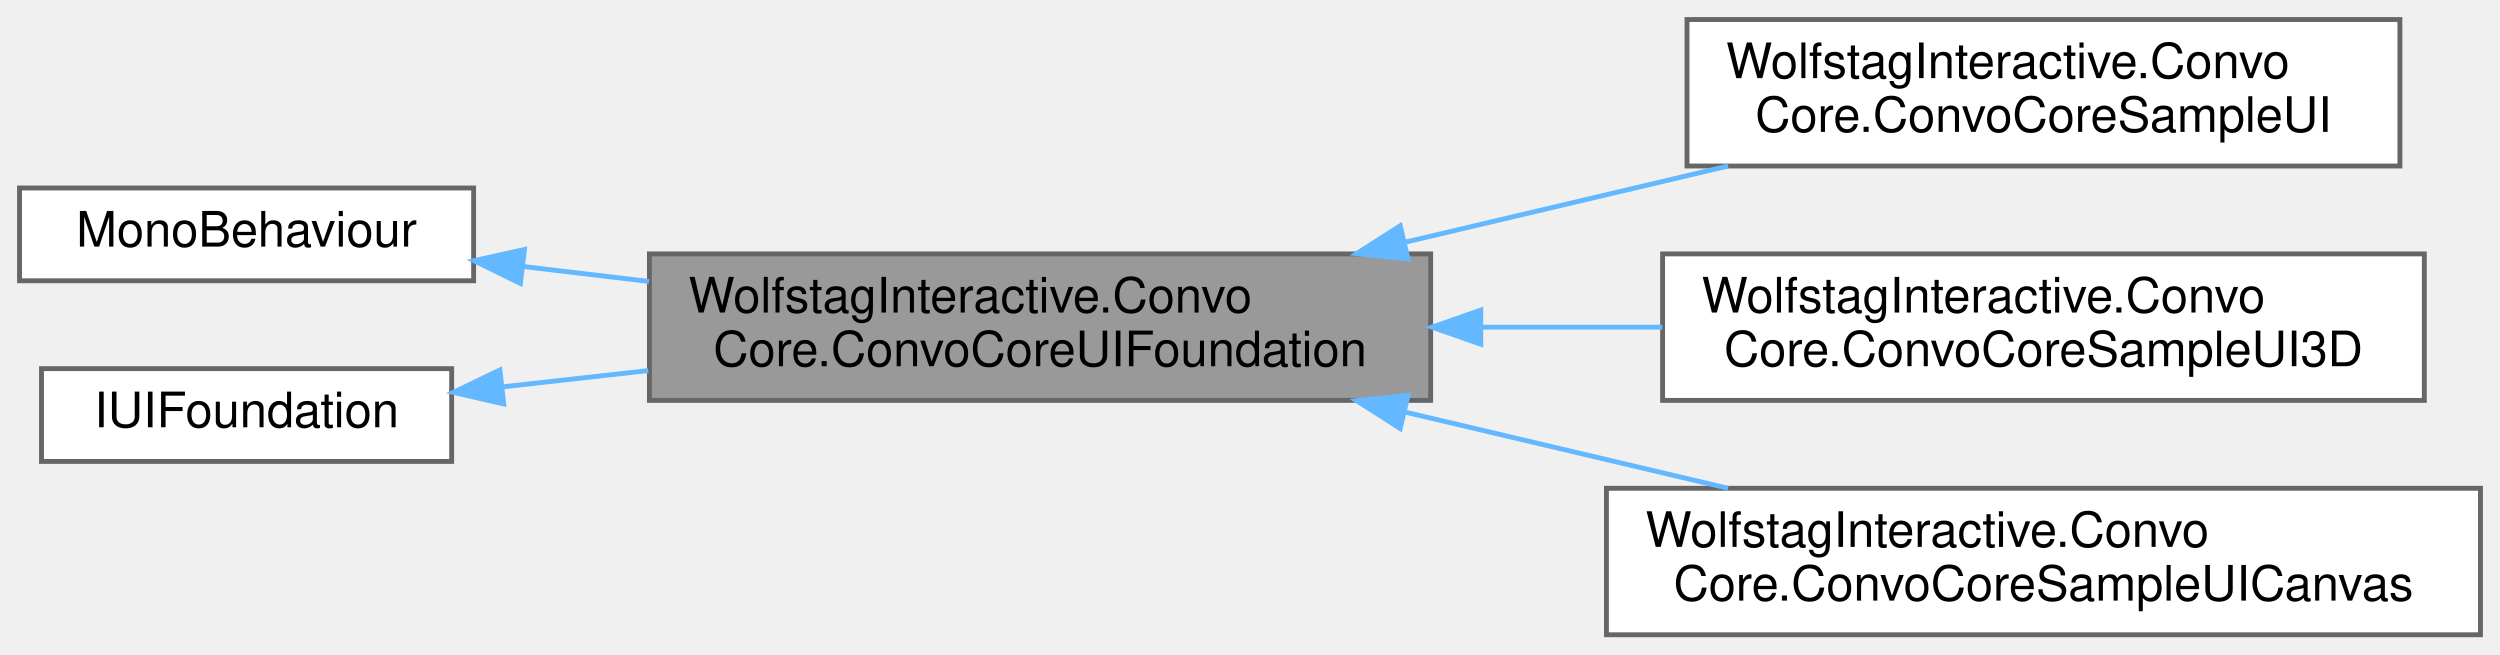
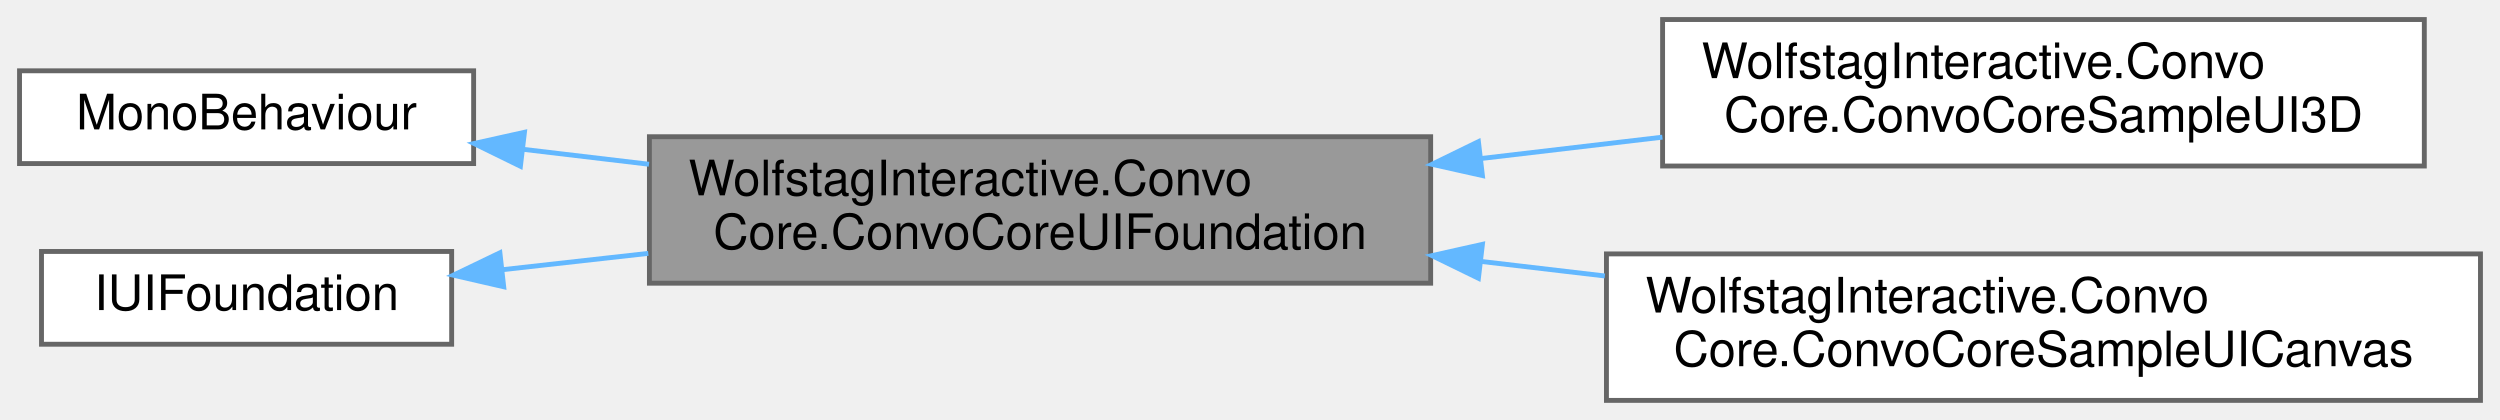
- <svg xmlns="http://www.w3.org/2000/svg" xmlns:xlink="http://www.w3.org/1999/xlink" width="512pt" height="134pt" viewBox="0.00 0.00 512.00 134.00">
-   <g id="graph0" class="graph" transform="scale(1 1) rotate(0) translate(4 130)">
+ <svg xmlns="http://www.w3.org/2000/svg" xmlns:xlink="http://www.w3.org/1999/xlink" width="512pt" height="86pt" viewBox="0.00 0.00 512.00 86.00">
+   <g id="graph0" class="graph" transform="scale(1 1) rotate(0) translate(4 82)">
    <g id="Node000001" class="node">
      <g id="a_Node000001">
        <a xlink:title="Used as a basis of any UI that can be assigned in the inspector that includes all the base functions ...">
-           <polygon fill="#999999" stroke="#666666" points="289,-78 129,-78 129,-48 289,-48 289,-78" />
-           <text text-anchor="start" x="137" y="-66" font-family="Helvetica,sans-Serif" font-size="10.00">WolfstagInteractive.Convo</text>
-           <text text-anchor="middle" x="209" y="-55" font-family="Helvetica,sans-Serif" font-size="10.00">Core.ConvoCoreUIFoundation</text>
+           <polygon fill="#999999" stroke="#666666" points="289,-54 129,-54 129,-24 289,-24 289,-54" />
+           <text text-anchor="start" x="137" y="-42" font-family="Helvetica,sans-Serif" font-size="10.00">WolfstagInteractive.Convo</text>
+           <text text-anchor="middle" x="209" y="-31" font-family="Helvetica,sans-Serif" font-size="10.00">Core.ConvoCoreUIFoundation</text>
        </a>
      </g>
    </g>
    <g id="Node000004" class="node">
      <g id="a_Node000004">
-         <a xlink:href="classWolfstagInteractive_1_1ConvoCore_1_1ConvoCoreSampleUI.html" target="_top" xlink:title="Legacy monolithic sample UI.">
-           <polygon fill="white" stroke="#666666" points="487.5,-126 341.5,-126 341.5,-96 487.5,-96 487.5,-126" />
-           <text text-anchor="start" x="349.5" y="-114" font-family="Helvetica,sans-Serif" font-size="10.00">WolfstagInteractive.Convo</text>
-           <text text-anchor="middle" x="414.5" y="-103" font-family="Helvetica,sans-Serif" font-size="10.00">Core.ConvoCoreSampleUI</text>
-         </a>
-       </g>
-     </g>
-     <g id="edge3_Node000001_Node000004" class="edge">
-       <g id="a_edge3_Node000001_Node000004">
-         <a xlink:title=" ">
-           <path fill="none" stroke="#63b8ff" d="M283.65,-80.37C305.35,-85.49 328.89,-91.04 349.9,-96" />
-           <polygon fill="#63b8ff" stroke="#63b8ff" points="284.37,-76.95 273.83,-78.06 282.76,-83.76 284.37,-76.95" />
-         </a>
-       </g>
-     </g>
-     <g id="Node000005" class="node">
-       <g id="a_Node000005">
        <a xlink:href="classWolfstagInteractive_1_1ConvoCore_1_1ConvoCoreSampleUI3D.html" target="_top" xlink:title="World-space dialogue UI for 3D character conversations.">
          <polygon fill="white" stroke="#666666" points="492.5,-78 336.5,-78 336.5,-48 492.5,-48 492.5,-78" />
          <text text-anchor="start" x="344.5" y="-66" font-family="Helvetica,sans-Serif" font-size="10.00">WolfstagInteractive.Convo</text>
          <text text-anchor="middle" x="414.5" y="-55" font-family="Helvetica,sans-Serif" font-size="10.00">Core.ConvoCoreSampleUI3D</text>
        </a>
      </g>
    </g>
-     <g id="edge4_Node000001_Node000005" class="edge">
-       <g id="a_edge4_Node000001_Node000005">
+     <g id="edge3_Node000001_Node000004" class="edge">
+       <g id="a_edge3_Node000001_Node000004">
        <a xlink:title=" ">
-           <path fill="none" stroke="#63b8ff" d="M299.53,-63C311.84,-63 324.4,-63 336.46,-63" />
-           <polygon fill="#63b8ff" stroke="#63b8ff" points="299.26,-59.5 289.26,-63 299.26,-66.5 299.26,-59.5" />
+           <path fill="none" stroke="#63b8ff" d="M299.53,-49.56C311.84,-51.01 324.4,-52.49 336.46,-53.91" />
+           <polygon fill="#63b8ff" stroke="#63b8ff" points="299.6,-46.04 289.26,-48.35 298.78,-52.99 299.6,-46.04" />
        </a>
      </g>
    </g>
-     <g id="Node000006" class="node">
-       <g id="a_Node000006">
+     <g id="Node000005" class="node">
+       <g id="a_Node000005">
        <a xlink:href="classWolfstagInteractive_1_1ConvoCore_1_1ConvoCoreSampleUICanvas.html" target="_top" xlink:title="Canvas-space dialogue UI supporting both sprite and prefab-in-canvas character representations.">
          <polygon fill="white" stroke="#666666" points="504,-30 325,-30 325,0 504,0 504,-30" />
          <text text-anchor="start" x="333" y="-18" font-family="Helvetica,sans-Serif" font-size="10.00">WolfstagInteractive.Convo</text>
          <text text-anchor="middle" x="414.5" y="-7" font-family="Helvetica,sans-Serif" font-size="10.00">Core.ConvoCoreSampleUICanvas</text>
        </a>
      </g>
    </g>
-     <g id="edge5_Node000001_Node000006" class="edge">
-       <g id="a_edge5_Node000001_Node000006">
+     <g id="edge4_Node000001_Node000005" class="edge">
+       <g id="a_edge4_Node000001_Node000005">
        <a xlink:title=" ">
-           <path fill="none" stroke="#63b8ff" d="M283.65,-45.63C305.35,-40.51 328.89,-34.96 349.9,-30" />
-           <polygon fill="#63b8ff" stroke="#63b8ff" points="282.76,-42.24 273.83,-47.94 284.37,-49.05 282.76,-42.24" />
+           <path fill="none" stroke="#63b8ff" d="M299.41,-28.45C307.8,-27.47 316.29,-26.46 324.67,-25.48" />
+           <polygon fill="#63b8ff" stroke="#63b8ff" points="298.78,-25.01 289.26,-29.65 299.6,-31.96 298.78,-25.01" />
        </a>
      </g>
    </g>
    <g id="Node000002" class="node">
      <g id="a_Node000002">
        <a xlink:title=" ">
-           <polygon fill="white" stroke="#666666" points="93,-91.5 0,-91.5 0,-72.5 93,-72.5 93,-91.5" />
-           <text text-anchor="middle" x="46.5" y="-79.5" font-family="Helvetica,sans-Serif" font-size="10.00">MonoBehaviour</text>
+           <polygon fill="white" stroke="#666666" points="93,-67.5 0,-67.5 0,-48.5 93,-48.5 93,-67.5" />
+           <text text-anchor="middle" x="46.5" y="-55.5" font-family="Helvetica,sans-Serif" font-size="10.00">MonoBehaviour</text>
        </a>
      </g>
    </g>
    <g id="edge1_Node000001_Node000002" class="edge">
      <g id="a_edge1_Node000001_Node000002">
        <a xlink:title=" ">
-           <path fill="none" stroke="#63b8ff" d="M103.04,-75.43C111.4,-74.43 120.16,-73.4 128.91,-72.36" />
-           <polygon fill="#63b8ff" stroke="#63b8ff" points="102.58,-71.95 93.06,-76.61 103.41,-78.91 102.58,-71.95" />
+           <path fill="none" stroke="#63b8ff" d="M103.04,-51.43C111.4,-50.43 120.16,-49.4 128.91,-48.36" />
+           <polygon fill="#63b8ff" stroke="#63b8ff" points="102.58,-47.95 93.06,-52.61 103.41,-54.91 102.58,-47.95" />
        </a>
      </g>
    </g>
    <g id="Node000003" class="node">
      <g id="a_Node000003">
        <a xlink:href="interfaceWolfstagInteractive_1_1ConvoCore_1_1IUIFoundation.html" target="_top" xlink:title="Contract between the ConvoCore runner and a dialogue UI implementation.">
-           <polygon fill="white" stroke="#666666" points="88.5,-54.5 4.5,-54.5 4.5,-35.5 88.5,-35.5 88.5,-54.5" />
-           <text text-anchor="middle" x="46.5" y="-42.5" font-family="Helvetica,sans-Serif" font-size="10.00">IUIFoundation</text>
+           <polygon fill="white" stroke="#666666" points="88.5,-30.5 4.5,-30.5 4.5,-11.5 88.5,-11.5 88.5,-30.5" />
+           <text text-anchor="middle" x="46.5" y="-18.5" font-family="Helvetica,sans-Serif" font-size="10.00">IUIFoundation</text>
        </a>
      </g>
    </g>
    <g id="edge2_Node000001_Node000003" class="edge">
      <g id="a_edge2_Node000001_Node000003">
        <a xlink:title=" ">
-           <path fill="none" stroke="#63b8ff" d="M98.91,-50.77C108.45,-51.84 118.62,-52.98 128.77,-54.11" />
-           <polygon fill="#63b8ff" stroke="#63b8ff" points="99.16,-47.27 88.83,-49.64 98.38,-54.23 99.16,-47.27" />
+           <path fill="none" stroke="#63b8ff" d="M98.91,-26.77C108.45,-27.84 118.62,-28.98 128.77,-30.11" />
+           <polygon fill="#63b8ff" stroke="#63b8ff" points="99.16,-23.27 88.83,-25.64 98.38,-30.23 99.16,-23.27" />
        </a>
      </g>
    </g>
  </g>
</svg>
